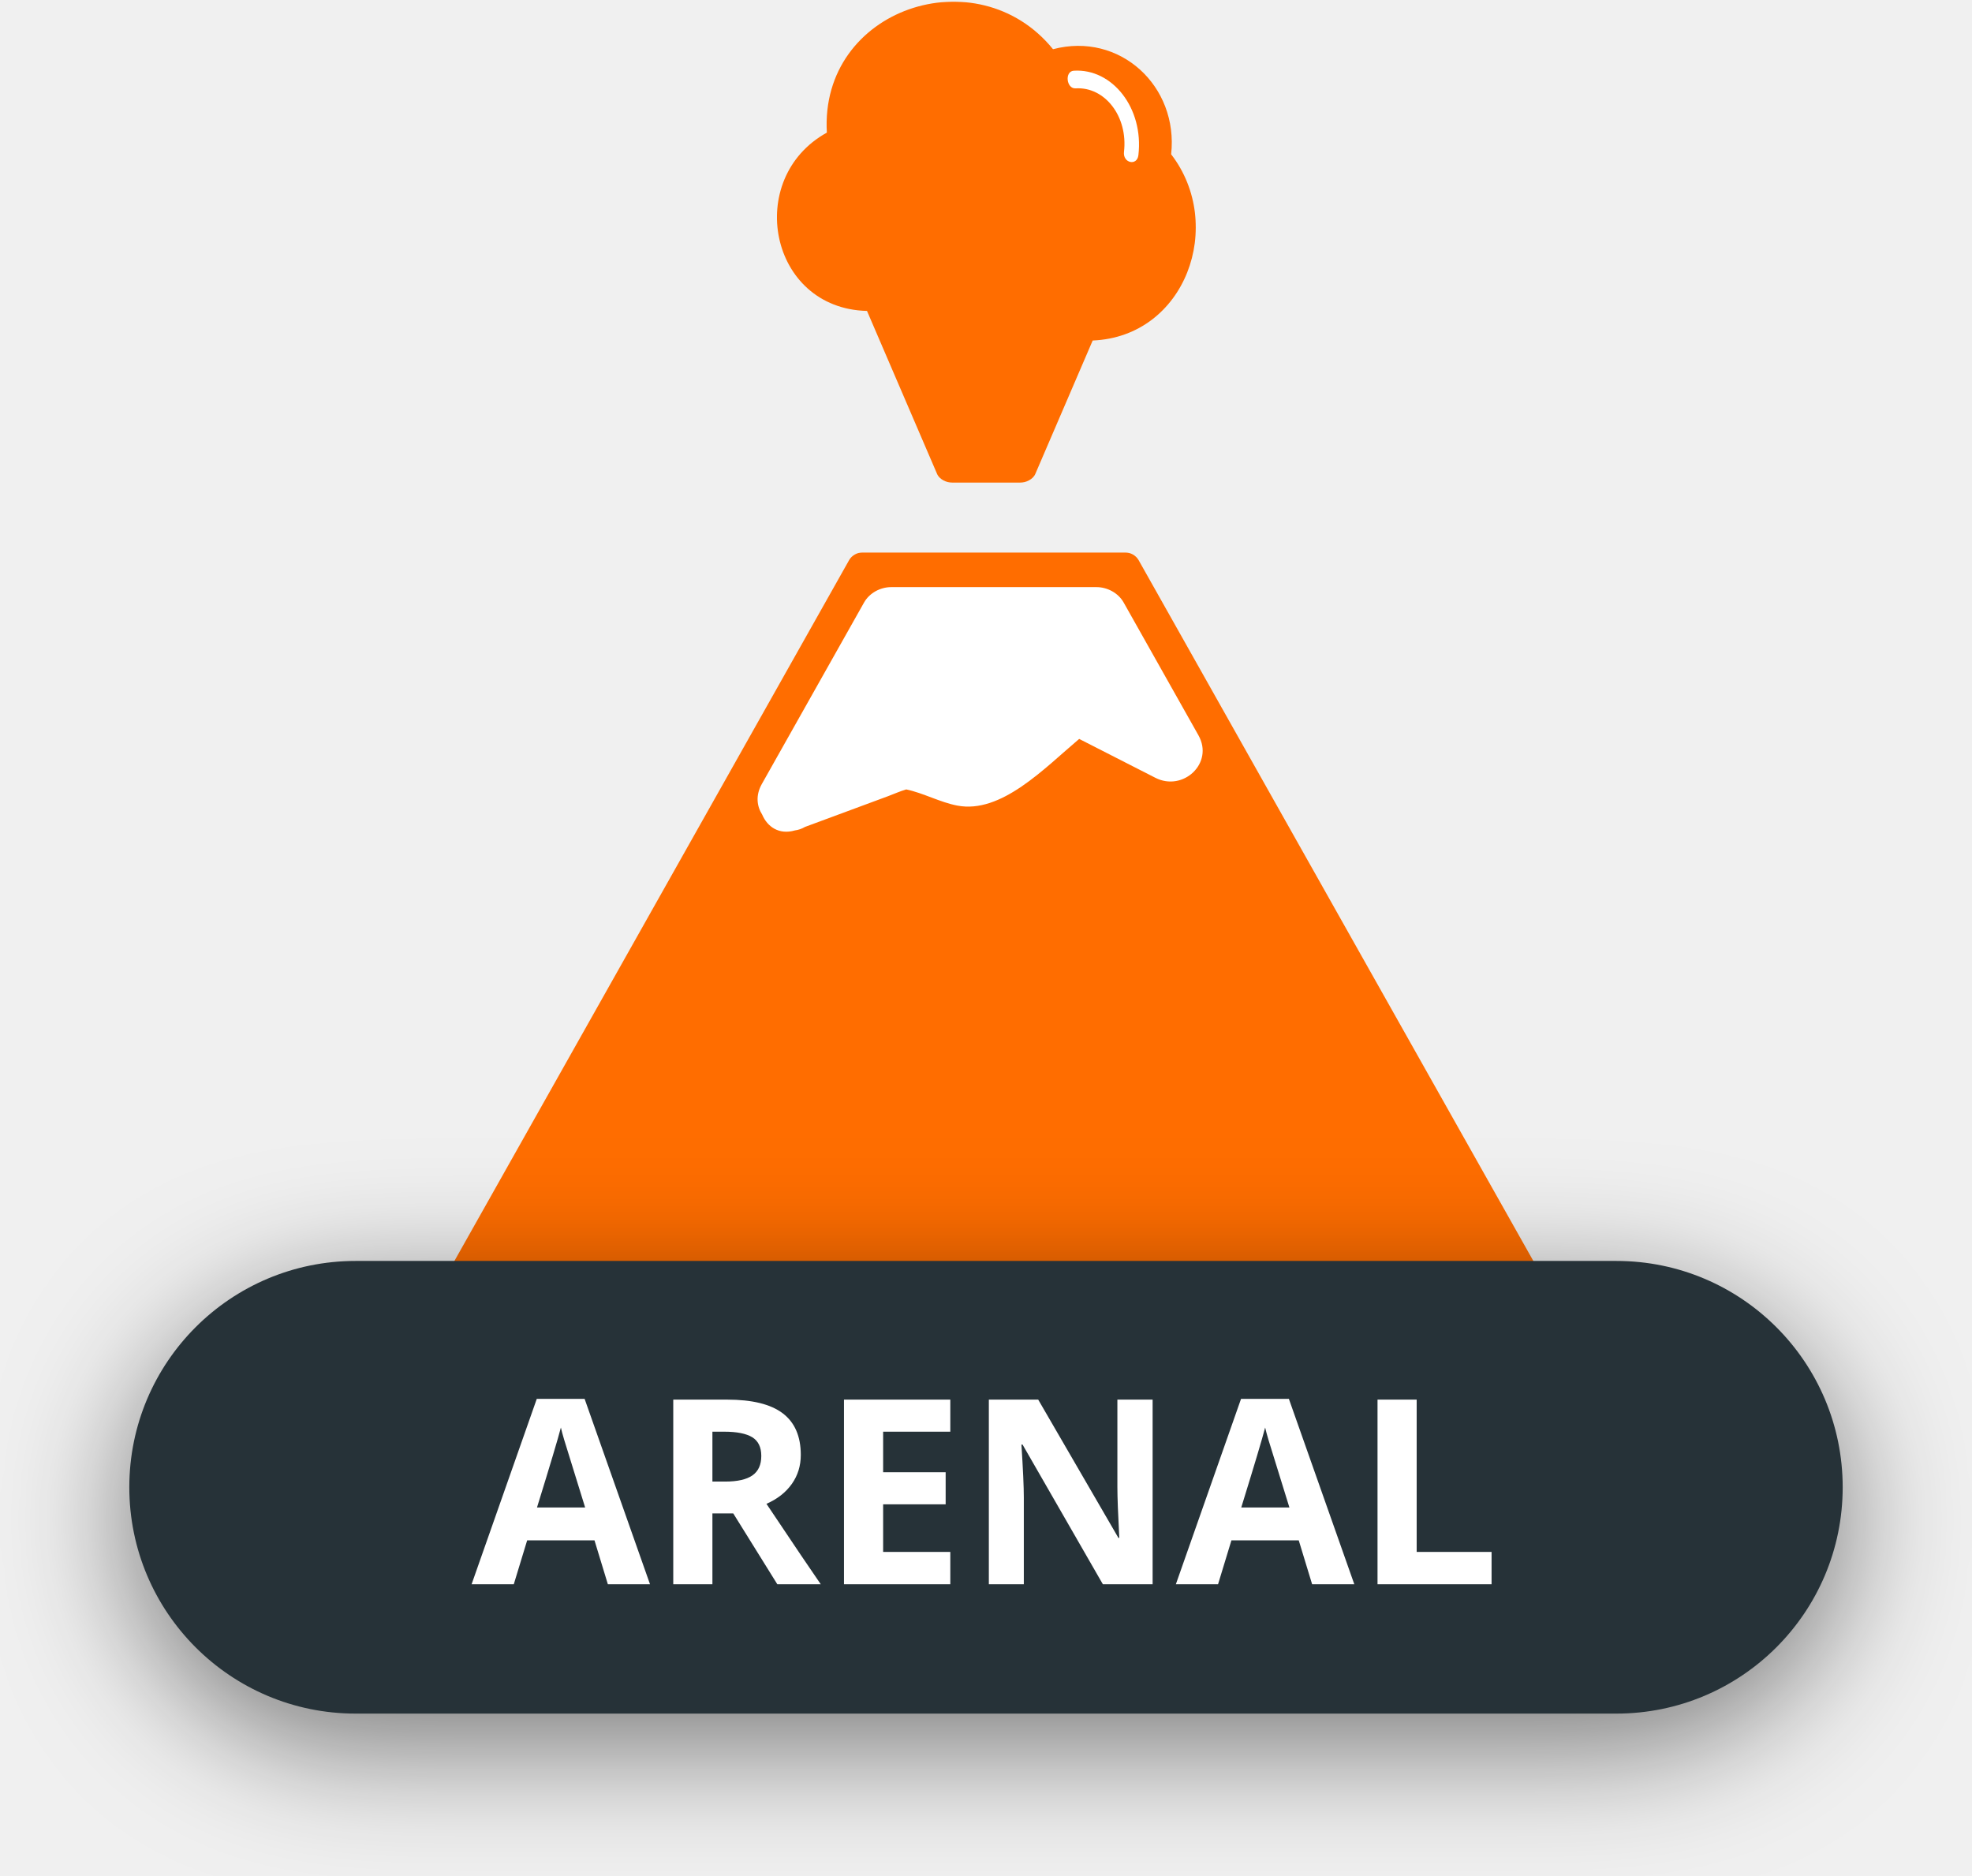
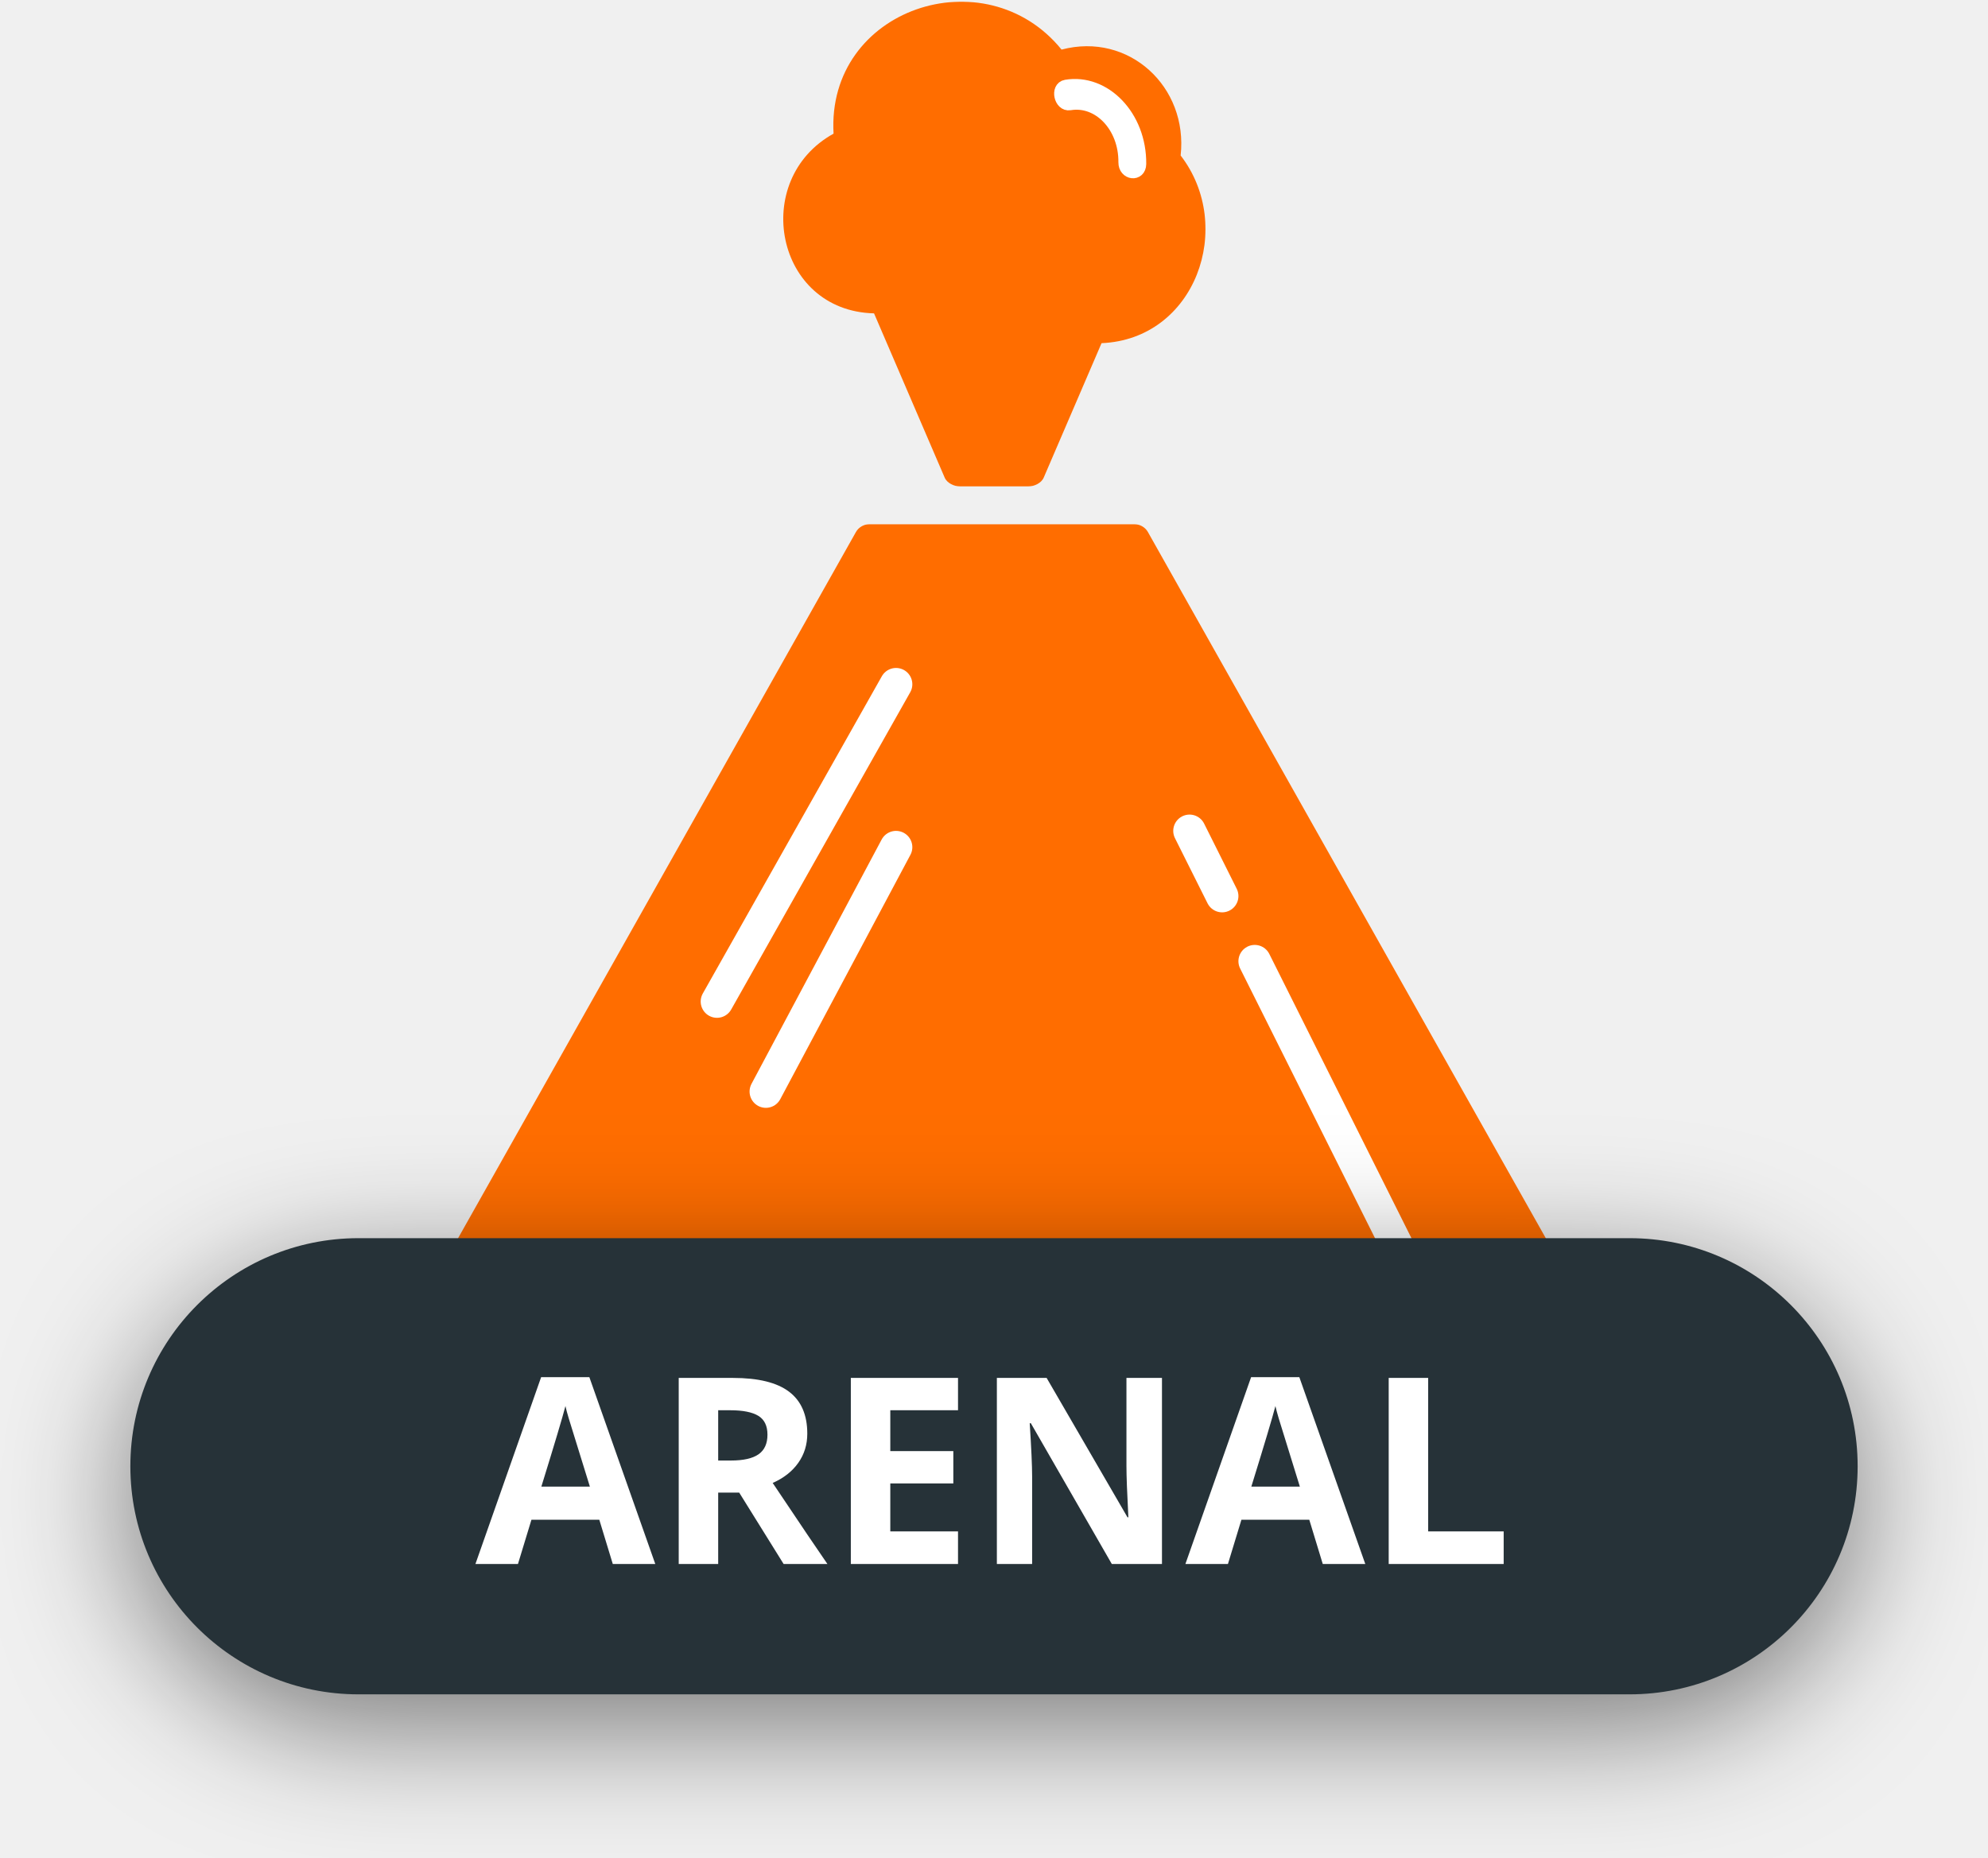
- <svg xmlns="http://www.w3.org/2000/svg" xmlns:xlink="http://www.w3.org/1999/xlink" width="61px" height="58px" viewBox="0 0 61 58" version="1.1">
+ <svg xmlns="http://www.w3.org/2000/svg" xmlns:xlink="http://www.w3.org/1999/xlink" width="61px" height="57px" viewBox="0 0 61 57" version="1.1">
  <defs>
    <polygon id="path-1" points="7.62968209e-05 0.082 33.486 0.082 33.486 22.708 7.62968209e-05 22.708" />
    <polygon id="path-3" points="0.033 0.052 12.989 0.052 12.989 14.929 0.033 14.929" />
-     <rect id="path-5" x="0" y="39" width="53" height="14" rx="7" />
+     <rect id="path-5" x="0" y="38" width="53" height="14" rx="7" />
    <filter x="-12.3%" y="-39.3%" width="124.5%" height="192.9%" filterUnits="objectBoundingBox" id="filter-6">
      <feOffset dx="0" dy="1" in="SourceAlpha" result="shadowOffsetOuter1" />
      <feGaussianBlur stdDeviation="2" in="shadowOffsetOuter1" result="shadowBlurOuter1" />
      <feColorMatrix values="0 0 0 0 0   0 0 0 0 0   0 0 0 0 0  0 0 0 0.5 0" type="matrix" in="shadowBlurOuter1" />
    </filter>
  </defs>
  <g id="Volcanes-fallas" stroke="none" stroke-width="1" fill="none" fill-rule="evenodd">
-     <g id="arenal" transform="translate(4, 0)">
+     <g id="ARENAL" transform="translate(4, 0)">
      <g id="Page-1-Copy-2" transform="translate(10, 0)">
-         <g id="Group-3" transform="translate(0, 17.00385)">
+         <g id="Group-3" transform="translate(0, 16.00385)">
          <mask id="mask-2" fill="white">
            <use xlink:href="#path-1" />
          </mask>
          <g id="Clip-2" />
          <path d="M33.424,21.984 C30.984,17.653 28.545,13.323 26.105,8.992 C24.477,6.101 22.849,3.211 21.22,0.32 C21.137,0.173 20.969,0.082 20.8,0.082 L12.686,0.082 C12.517,0.082 12.349,0.173 12.266,0.32 C8.198,7.541 4.13,14.763 0.063,21.984 C-0.116,22.301 0.108,22.708 0.482,22.708 L33.004,22.708 C33.378,22.708 33.602,22.301 33.424,21.984" id="Fill-1" fill="#FF6D00" mask="url(#mask-2)" />
        </g>
-         <path d="M23.071,22.741 C22.3,21.372 21.529,20.004 20.758,18.635 C20.592,18.341 20.255,18.159 19.918,18.159 L13.568,18.159 C13.231,18.159 12.894,18.341 12.728,18.635 C11.674,20.508 10.619,22.379 9.565,24.25 C9.369,24.599 9.411,24.935 9.577,25.196 C9.736,25.571 10.098,25.827 10.589,25.684 C10.697,25.67 10.802,25.634 10.901,25.576 C11.758,25.259 12.614,24.942 13.471,24.625 C13.656,24.556 13.843,24.471 14.033,24.416 C14.568,24.529 15.075,24.814 15.612,24.916 C16.969,25.176 18.294,23.774 19.382,22.854 C20.168,23.255 20.954,23.656 21.74,24.057 C22.595,24.493 23.558,23.606 23.071,22.741" id="Fill-4" fill="#FFFFFF" />
        <g id="Group-8" transform="translate(10, 0)">
          <mask id="mask-4" fill="white">
            <use xlink:href="#path-3" />
          </mask>
          <g id="Clip-7" />
          <path d="M12.227,4.772 C12.46,2.666 10.641,0.976 8.573,1.522 C6.235,-1.359 1.355,0.257 1.577,4.102 C-0.983,5.517 -0.214,9.544 2.819,9.617 C3.542,11.297 4.264,12.978 4.987,14.659 C5.06,14.829 5.282,14.929 5.455,14.929 L7.557,14.929 C7.73,14.929 7.952,14.829 8.025,14.659 L9.8,10.532 C12.682,10.41 13.908,6.956 12.227,4.772" id="Fill-6" fill="#FF6D00" mask="url(#mask-4)" />
        </g>
-         <path d="M19.368,2.646 C20.272,2.685 20.892,3.678 20.65,4.756 C20.574,5.097 21.006,5.243 21.083,4.902 C21.403,3.472 20.561,2.147 19.368,2.097 C19.079,2.084 19.079,2.634 19.368,2.646" id="Fill-9" fill="#FFFFFF" transform="translate(20.15132, 3.596311) rotate(-6) translate(-20.15132, -3.596311) " />
+         <path d="M19.005,3.001 C19.909,3.039 20.528,4.033 20.287,5.11 C20.21,5.452 20.643,5.598 20.72,5.256 C21.04,3.827 20.198,2.502 19.005,2.451 C18.716,2.439 18.716,2.989 19.005,3.001" id="Fill-9" stroke="#FFFFFF" stroke-width="0.4" fill="#FFFFFF" transform="translate(19.78811, 3.95086) rotate(-12) translate(-19.78811, -3.95086) " />
      </g>
+       <path d="M23.494,21 L18,30.737" id="Line" stroke="#FFFFFF" stroke-linecap="round" />
+       <path d="M23.494,26 L19.5,33.5" id="Line-Copy-2" stroke="#FFFFFF" stroke-linecap="round" />
+       <path d="M34.5,29.5 L39.5,39.5" id="Line-Copy" stroke="#FFFFFF" stroke-linecap="round" />
+       <path d="M32.5,25.5 L33.5,27.5" id="Line" stroke="#FFFFFF" stroke-linecap="round" />
      <g id="Rectangle-2-Copy-4">
        <use fill="black" fill-opacity="1" filter="url(#filter-6)" xlink:href="#path-5" />
        <use fill="#263238" fill-rule="evenodd" xlink:href="#path-5" />
      </g>
-       <path d="M14.803,49 L14.389,47.641 L12.307,47.641 L11.893,49 L10.588,49 L12.604,43.266 L14.084,43.266 L16.107,49 L14.803,49 Z M14.1,46.625 C13.717,45.393 13.501,44.697 13.453,44.535 C13.405,44.374 13.37,44.246 13.35,44.152 C13.264,44.486 13.018,45.31 12.611,46.625 L14.1,46.625 Z M18.037,45.824 L18.428,45.824 C18.811,45.824 19.093,45.76 19.275,45.633 C19.458,45.505 19.549,45.305 19.549,45.031 C19.549,44.76 19.456,44.568 19.27,44.453 C19.083,44.339 18.795,44.281 18.404,44.281 L18.037,44.281 L18.037,45.824 Z M18.037,46.809 L18.037,49 L16.826,49 L16.826,43.289 L18.49,43.289 C19.266,43.289 19.84,43.43 20.213,43.713 C20.585,43.995 20.771,44.424 20.771,45 C20.771,45.336 20.679,45.635 20.494,45.896 C20.309,46.158 20.048,46.363 19.709,46.512 C20.568,47.796 21.128,48.625 21.389,49 L20.045,49 L18.682,46.809 L18.037,46.809 Z M25.396,49 L22.107,49 L22.107,43.289 L25.396,43.289 L25.396,44.281 L23.318,44.281 L23.318,45.535 L25.252,45.535 L25.252,46.527 L23.318,46.527 L23.318,48 L25.396,48 L25.396,49 Z M31.654,49 L30.115,49 L27.631,44.68 L27.596,44.68 C27.645,45.443 27.67,45.987 27.67,46.312 L27.67,49 L26.588,49 L26.588,43.289 L28.115,43.289 L30.596,47.566 L30.623,47.566 C30.584,46.824 30.564,46.299 30.564,45.992 L30.564,43.289 L31.654,43.289 L31.654,49 Z M36.588,49 L36.174,47.641 L34.092,47.641 L33.678,49 L32.373,49 L34.389,43.266 L35.869,43.266 L37.893,49 L36.588,49 Z M35.885,46.625 C35.502,45.393 35.286,44.697 35.238,44.535 C35.19,44.374 35.156,44.246 35.135,44.152 C35.049,44.486 34.803,45.31 34.396,46.625 L35.885,46.625 Z M38.611,49 L38.611,43.289 L39.822,43.289 L39.822,48 L42.139,48 L42.139,49 L38.611,49 Z" id="Arenal" fill="#FFFFFF" />
+       <path d="M14.803,48 L14.389,46.641 L12.307,46.641 L11.893,48 L10.588,48 L12.604,42.266 L14.084,42.266 L16.107,48 L14.803,48 Z M14.1,45.625 C13.717,44.393 13.501,43.697 13.453,43.535 C13.405,43.374 13.37,43.246 13.35,43.152 C13.264,43.486 13.018,44.31 12.611,45.625 L14.1,45.625 Z M18.037,44.824 L18.428,44.824 C18.811,44.824 19.093,44.76 19.275,44.633 C19.458,44.505 19.549,44.305 19.549,44.031 C19.549,43.76 19.456,43.568 19.27,43.453 C19.083,43.339 18.795,43.281 18.404,43.281 L18.037,43.281 L18.037,44.824 Z M18.037,45.809 L18.037,48 L16.826,48 L16.826,42.289 L18.49,42.289 C19.266,42.289 19.84,42.43 20.213,42.713 C20.585,42.995 20.771,43.424 20.771,44 C20.771,44.336 20.679,44.635 20.494,44.896 C20.309,45.158 20.048,45.363 19.709,45.512 C20.568,46.796 21.128,47.625 21.389,48 L20.045,48 L18.682,45.809 L18.037,45.809 Z M25.396,48 L22.107,48 L22.107,42.289 L25.396,42.289 L25.396,43.281 L23.318,43.281 L23.318,44.535 L25.252,44.535 L25.252,45.527 L23.318,45.527 L23.318,47 L25.396,47 L25.396,48 Z M31.654,48 L30.115,48 L27.631,43.68 L27.596,43.68 C27.645,44.443 27.67,44.987 27.67,45.312 L27.67,48 L26.588,48 L26.588,42.289 L28.115,42.289 L30.596,46.566 L30.623,46.566 C30.584,45.824 30.564,45.299 30.564,44.992 L30.564,42.289 L31.654,42.289 L31.654,48 Z M36.588,48 L36.174,46.641 L34.092,46.641 L33.678,48 L32.373,48 L34.389,42.266 L35.869,42.266 L37.893,48 L36.588,48 Z M35.885,45.625 C35.502,44.393 35.286,43.697 35.238,43.535 C35.19,43.374 35.156,43.246 35.135,43.152 C35.049,43.486 34.803,44.31 34.396,45.625 L35.885,45.625 Z M38.611,48 L38.611,42.289 L39.822,42.289 L39.822,47 L42.139,47 L42.139,48 L38.611,48 Z" fill="#FFFFFF" />
    </g>
  </g>
</svg>
